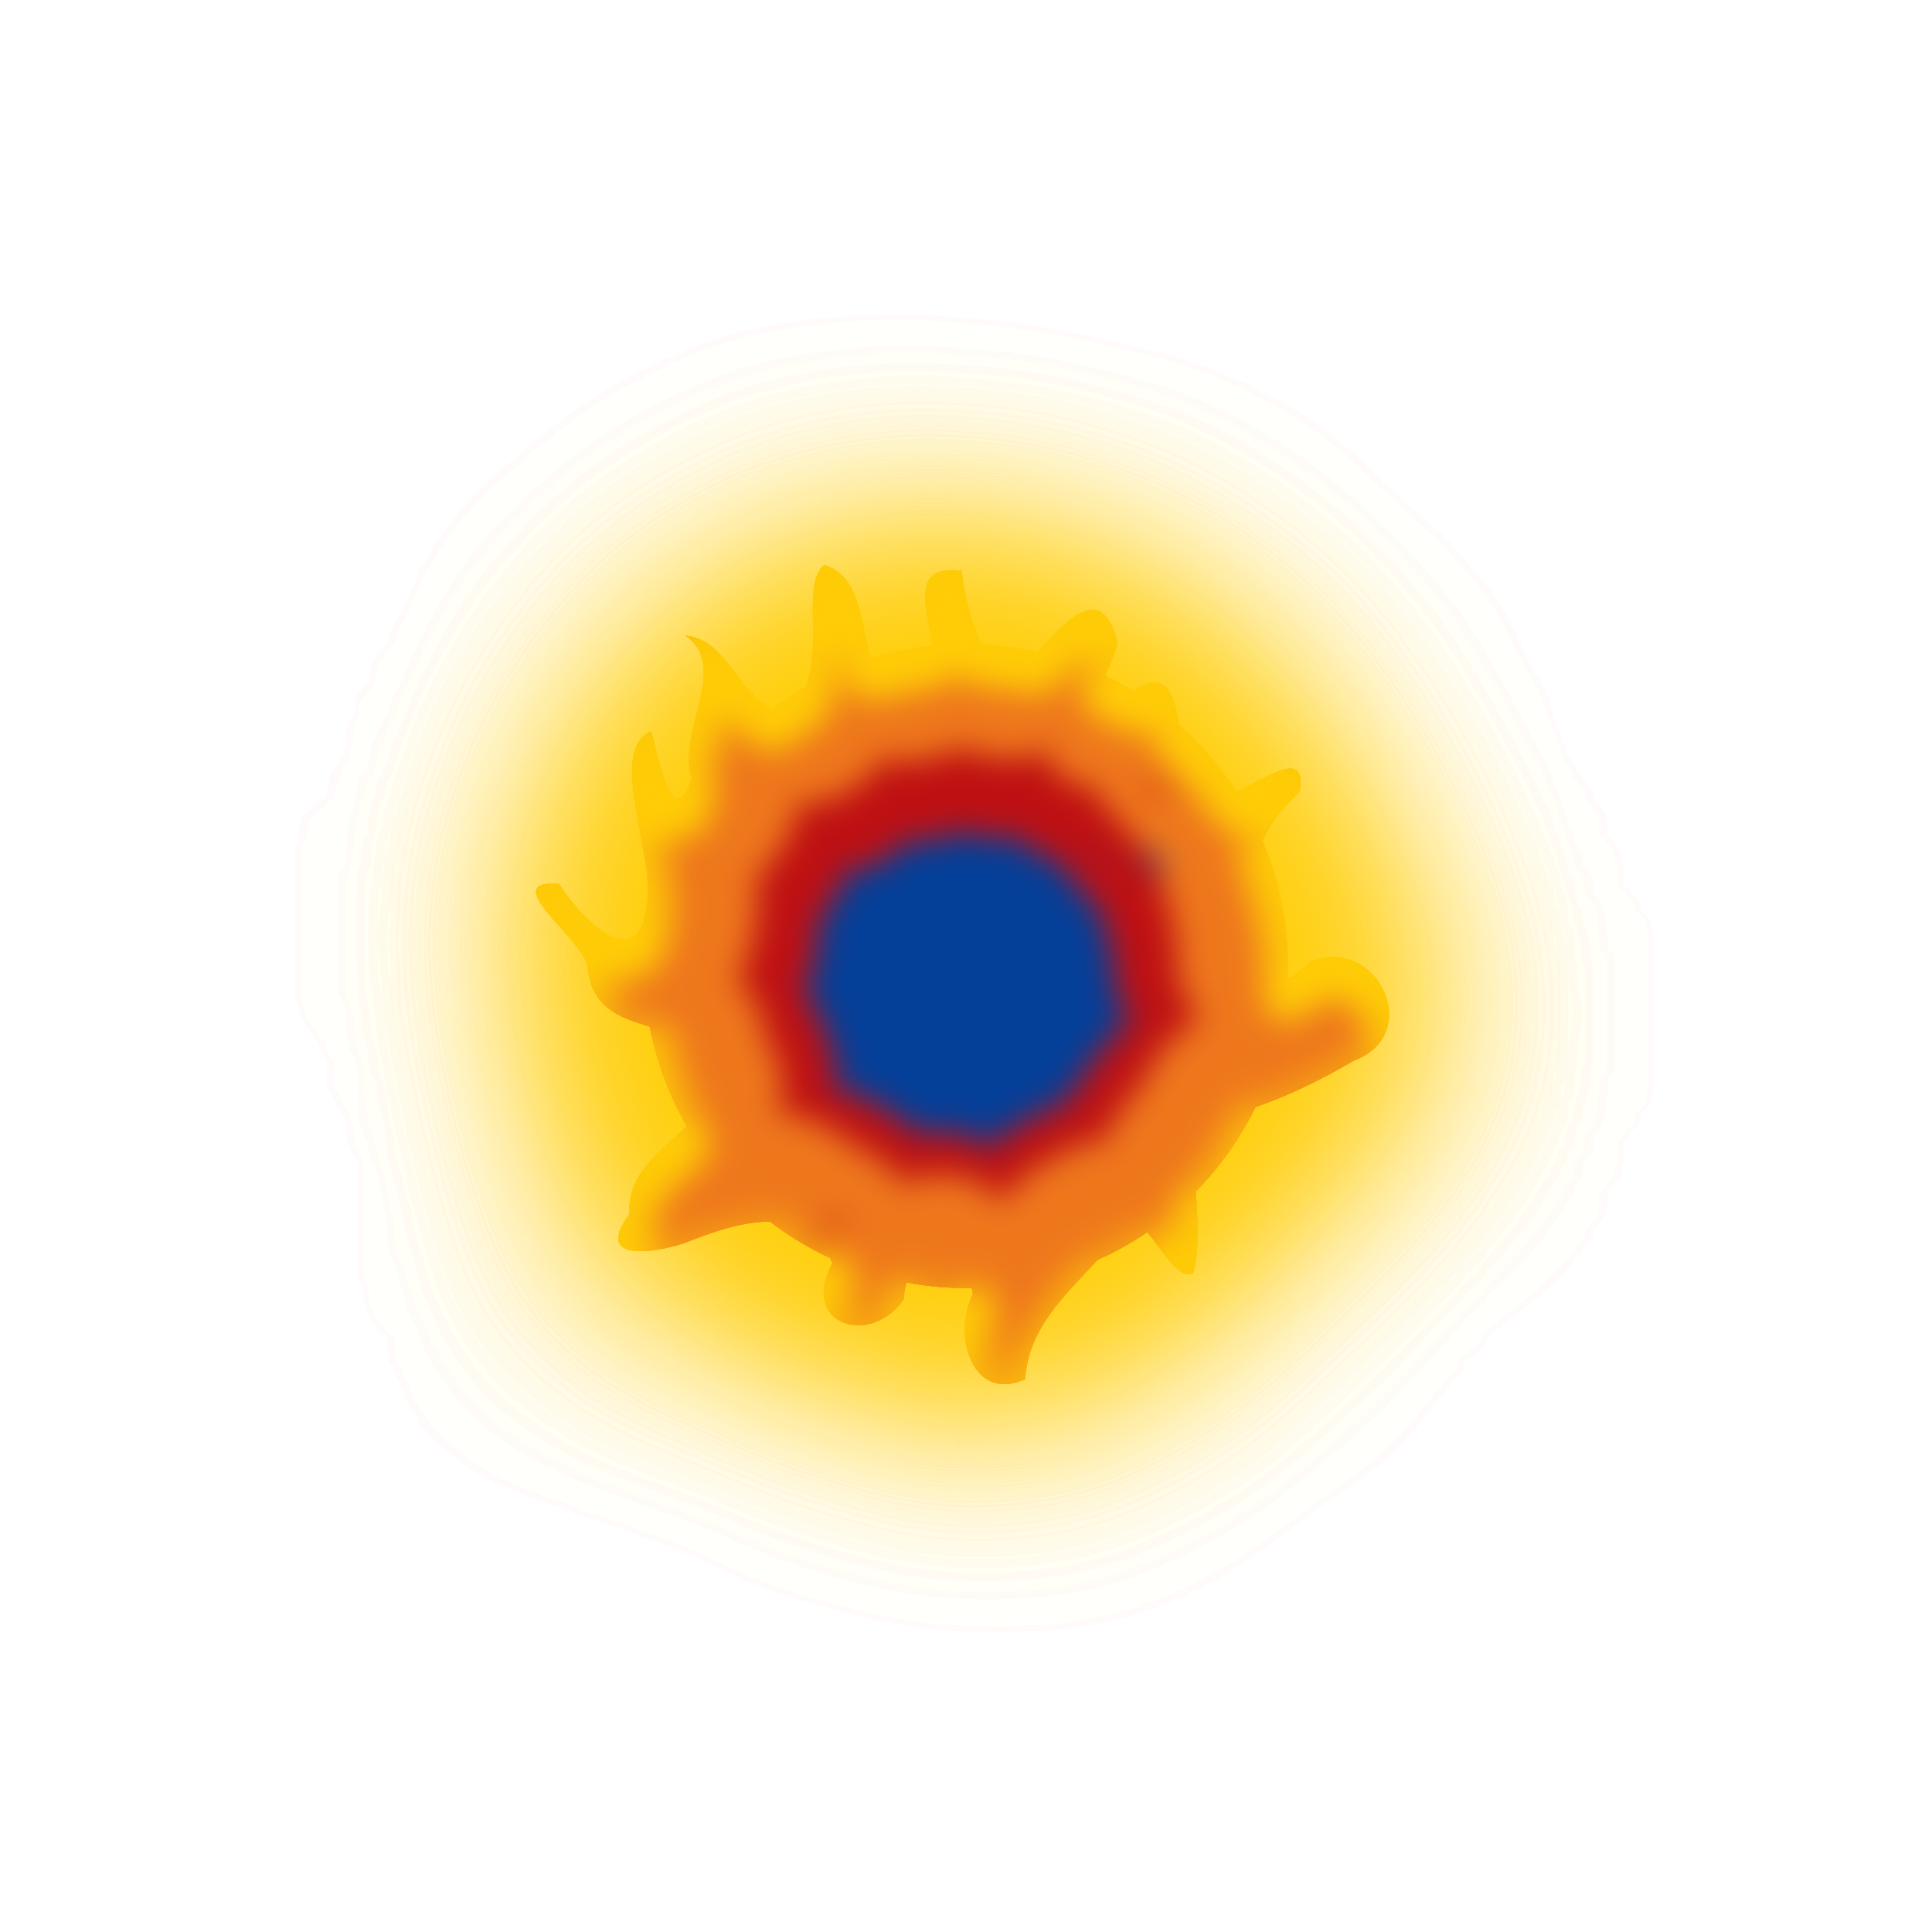
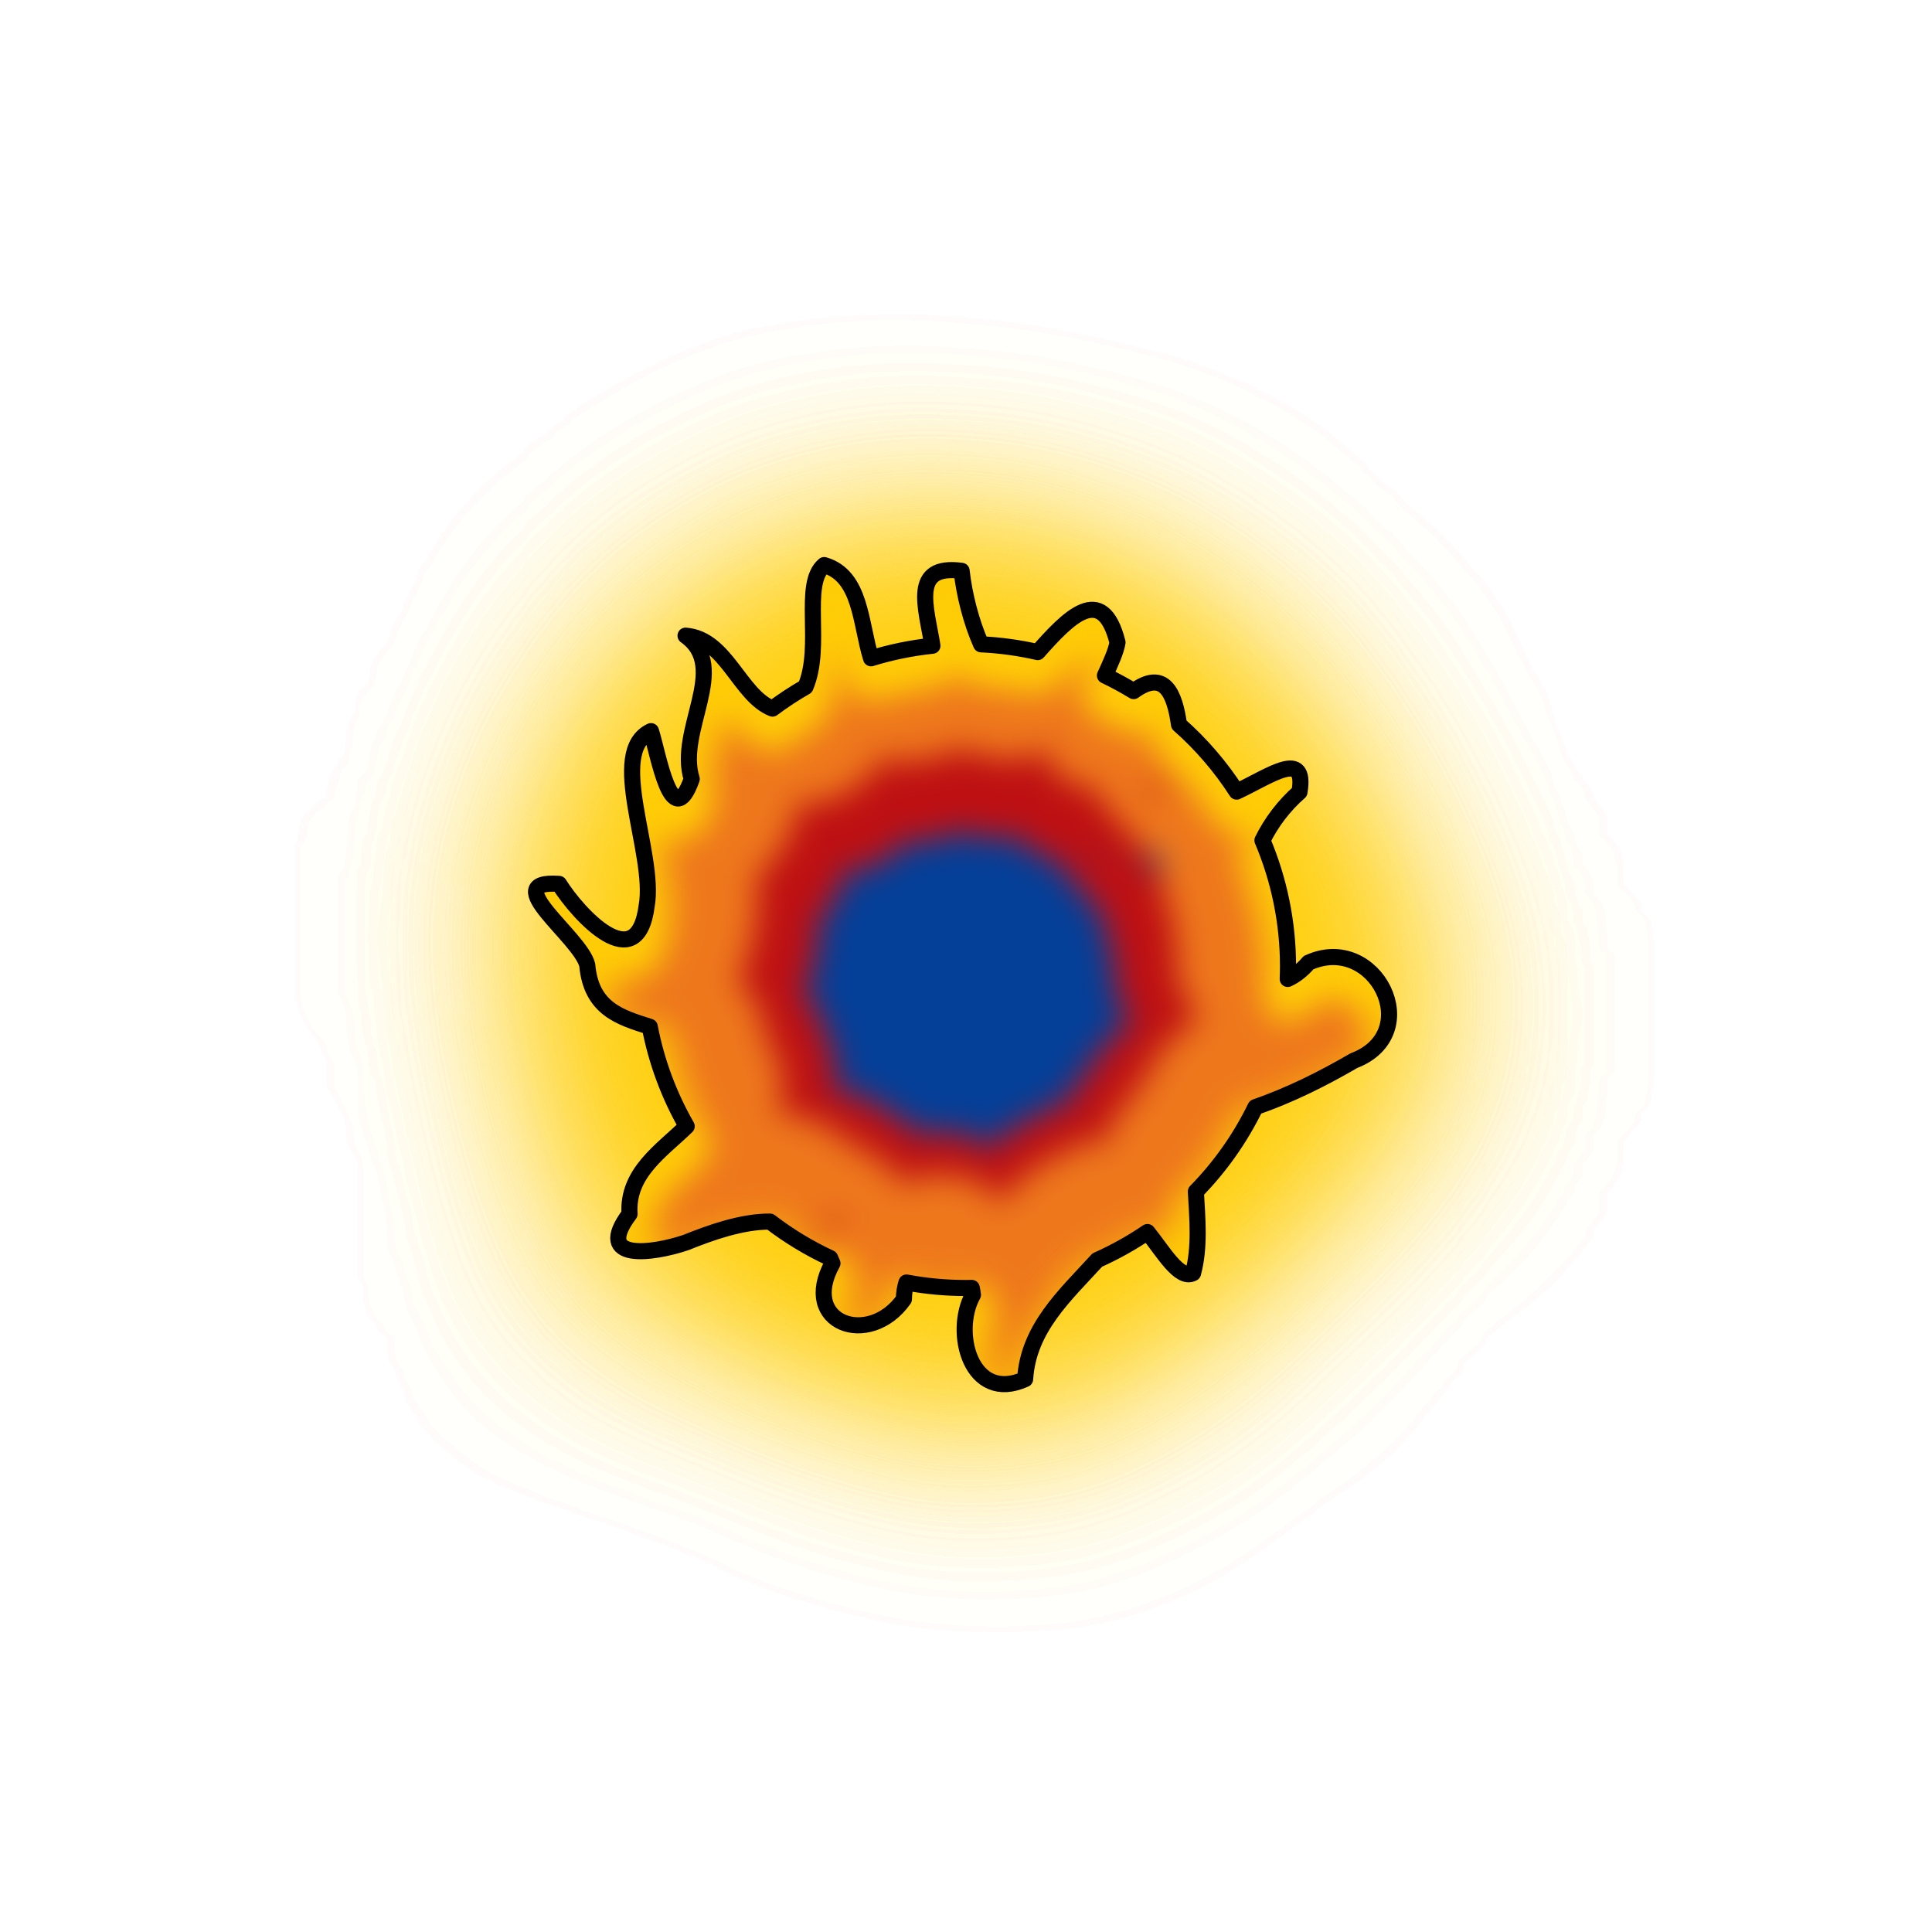
<svg xmlns="http://www.w3.org/2000/svg" width="48" height="48" viewBox="0 0 48 48" version="1.1" id="svg1" xml:space="preserve">
  <defs id="defs1">
-     <filter height="1.094" width="1.091" y="-0.047" x="-0.045" style="color-interpolation-filters:sRGB;" id="filter1297">
+     <filter height="1.114" width="1.11" y="-0.057" x="-0.055" style="color-interpolation-filters:sRGB;" id="filter1297">
      <feGaussianBlur stdDeviation="0.4 0.4" result="blur" id="feGaussianBlur1297" />
      <feColorMatrix values="1 0 0 0 0 0 1 0 0 0 0 0 1 0 0 0 0 0 50 0 " result="colormatrix" id="feColorMatrix1297" />
      <feComposite in="colormatrix" in2="SourceGraphic" operator="in" id="feComposite1297" />
    </filter>
    <filter style="color-interpolation-filters:sRGB;" id="filter1298" x="-0.34" y="-0.354" width="1.679" height="1.708">
      <feGaussianBlur stdDeviation="3 3" result="blur" id="feGaussianBlur1298" />
    </filter>
  </defs>
  <path id="path1299" style="display:inline;fill:#ffcd06;fill-opacity:1;stroke-width:5.8;stroke-linecap:round;stroke-linejoin:round;filter:url(#filter1298)" d="m 20.477,14.039 c -0.565,0.472 -0.029,2.009 -0.465,3.027 a 8,8 0 0 0 -0.82,0.539 c -0.815,-0.319 -1.147,-1.738 -2.16,-1.812 1.116,0.795 -0.23,2.35 0.154,3.561 -0.496,1.403 -0.833,-0.634 -1.012,-1.189 -1.107,0.514 0.121,3.039 -0.107,4.336 -0.234,1.823 -1.7,0.219 -2.178,-0.541 -1.553,-0.113 0.534,1.322 0.701,2.016 0.097,1.09 0.818,1.3 1.553,1.533 a 8,8 0 0 0 0.918,2.473 c -0.616,0.604 -1.488,1.155 -1.42,2.178 -0.906,1.208 0.601,0.981 1.398,0.711 0.609,-0.245 1.391,-0.526 2.092,-0.521 a 8,8 0 0 0 1.494,0.906 c 0.02,0.042 0.039,0.085 0.057,0.131 -0.83,1.498 0.918,2.111 1.775,0.891 0.002,-0.155 0.025,-0.293 0.064,-0.414 A 8,8 0 0 0 24,32 8,8 0 0 0 24.143,31.998 c 0.012,0.054 0.023,0.112 0.029,0.172 -0.518,0.932 -0.046,2.703 1.297,2.094 0.078,-1.264 0.985,-2.074 1.793,-2.959 a 8,8 0 0 0 1.246,-0.695 c 0.386,0.477 0.795,1.201 1.133,1.021 0.175,-0.646 0.107,-1.351 0.07,-2.027 a 8,8 0 0 0 1.48,-2.098 c 0.843,-0.293 1.639,-0.686 2.445,-1.154 1.797,-0.687 0.527,-3.189 -1.127,-2.434 -0.16,0.189 -0.341,0.326 -0.516,0.404 A 8,8 0 0 0 32,24 8,8 0 0 0 31.365,20.879 c 0.222,-0.452 0.539,-0.868 0.92,-1.201 0.183,-1.078 -0.712,-0.408 -1.561,-0.01 a 8,8 0 0 0 -1.432,-1.666 c -0.109,-0.777 -0.364,-1.384 -1.127,-0.832 a 8,8 0 0 0 -0.713,-0.387 c 0.135,-0.295 0.279,-0.605 0.312,-0.824 -0.38,-1.51 -1.239,-0.596 -1.982,0.242 A 8,8 0 0 0 24.375,16.008 c -0.249,-0.56 -0.419,-1.241 -0.484,-1.826 -1.269,-0.169 -0.882,0.892 -0.725,1.861 a 8,8 0 0 0 -1.525,0.312 c -0.269,-0.86 -0.242,-2.049 -1.164,-2.316 z" />
  <path id="path1298" style="display:inline;fill:#ffcd06;fill-opacity:1;stroke-width:5.8;stroke-linecap:round;stroke-linejoin:round;filter:url(#filter1298)" d="m 20.477,14.039 c -0.565,0.472 -0.029,2.009 -0.465,3.027 a 8,8 0 0 0 -0.82,0.539 c -0.815,-0.319 -1.147,-1.738 -2.16,-1.812 1.116,0.795 -0.23,2.35 0.154,3.561 -0.496,1.403 -0.833,-0.634 -1.012,-1.189 -1.107,0.514 0.121,3.039 -0.107,4.336 -0.234,1.823 -1.7,0.219 -2.178,-0.541 -1.553,-0.113 0.534,1.322 0.701,2.016 0.097,1.09 0.818,1.3 1.553,1.533 a 8,8 0 0 0 0.918,2.473 c -0.616,0.604 -1.488,1.155 -1.42,2.178 -0.906,1.208 0.601,0.981 1.398,0.711 0.609,-0.245 1.391,-0.526 2.092,-0.521 a 8,8 0 0 0 1.494,0.906 c 0.02,0.042 0.039,0.085 0.057,0.131 -0.83,1.498 0.918,2.111 1.775,0.891 0.002,-0.155 0.025,-0.293 0.064,-0.414 A 8,8 0 0 0 24,32 8,8 0 0 0 24.143,31.998 c 0.012,0.054 0.023,0.112 0.029,0.172 -0.518,0.932 -0.046,2.703 1.297,2.094 0.078,-1.264 0.985,-2.074 1.793,-2.959 a 8,8 0 0 0 1.246,-0.695 c 0.386,0.477 0.795,1.201 1.133,1.021 0.175,-0.646 0.107,-1.351 0.07,-2.027 a 8,8 0 0 0 1.48,-2.098 c 0.843,-0.293 1.639,-0.686 2.445,-1.154 1.797,-0.687 0.527,-3.189 -1.127,-2.434 -0.16,0.189 -0.341,0.326 -0.516,0.404 A 8,8 0 0 0 32,24 8,8 0 0 0 31.365,20.879 c 0.222,-0.452 0.539,-0.868 0.92,-1.201 0.183,-1.078 -0.712,-0.408 -1.561,-0.01 a 8,8 0 0 0 -1.432,-1.666 c -0.109,-0.777 -0.364,-1.384 -1.127,-0.832 a 8,8 0 0 0 -0.713,-0.387 c 0.135,-0.295 0.279,-0.605 0.312,-0.824 -0.38,-1.51 -1.239,-0.596 -1.982,0.242 A 8,8 0 0 0 24.375,16.008 c -0.249,-0.56 -0.419,-1.241 -0.484,-1.826 -1.269,-0.169 -0.882,0.892 -0.725,1.861 a 8,8 0 0 0 -1.525,0.312 c -0.269,-0.86 -0.242,-2.049 -1.164,-2.316 z" />
  <path id="path1300" style="display:inline;fill:#ffcd06;fill-opacity:1;stroke-width:5.8;stroke-linecap:round;stroke-linejoin:round;filter:url(#filter1298)" d="m 20.477,14.039 c -0.565,0.472 -0.029,2.009 -0.465,3.027 a 8,8 0 0 0 -0.82,0.539 c -0.815,-0.319 -1.147,-1.738 -2.16,-1.812 1.116,0.795 -0.23,2.35 0.154,3.561 -0.496,1.403 -0.833,-0.634 -1.012,-1.189 -1.107,0.514 0.121,3.039 -0.107,4.336 -0.234,1.823 -1.7,0.219 -2.178,-0.541 -1.553,-0.113 0.534,1.322 0.701,2.016 0.097,1.09 0.818,1.3 1.553,1.533 a 8,8 0 0 0 0.918,2.473 c -0.616,0.604 -1.488,1.155 -1.42,2.178 -0.906,1.208 0.601,0.981 1.398,0.711 0.609,-0.245 1.391,-0.526 2.092,-0.521 a 8,8 0 0 0 1.494,0.906 c 0.02,0.042 0.039,0.085 0.057,0.131 -0.83,1.498 0.918,2.111 1.775,0.891 0.002,-0.155 0.025,-0.293 0.064,-0.414 A 8,8 0 0 0 24,32 8,8 0 0 0 24.143,31.998 c 0.012,0.054 0.023,0.112 0.029,0.172 -0.518,0.932 -0.046,2.703 1.297,2.094 0.078,-1.264 0.985,-2.074 1.793,-2.959 a 8,8 0 0 0 1.246,-0.695 c 0.386,0.477 0.795,1.201 1.133,1.021 0.175,-0.646 0.107,-1.351 0.07,-2.027 a 8,8 0 0 0 1.48,-2.098 c 0.843,-0.293 1.639,-0.686 2.445,-1.154 1.797,-0.687 0.527,-3.189 -1.127,-2.434 -0.16,0.189 -0.341,0.326 -0.516,0.404 A 8,8 0 0 0 32,24 8,8 0 0 0 31.365,20.879 c 0.222,-0.452 0.539,-0.868 0.92,-1.201 0.183,-1.078 -0.712,-0.408 -1.561,-0.01 a 8,8 0 0 0 -1.432,-1.666 c -0.109,-0.777 -0.364,-1.384 -1.127,-0.832 a 8,8 0 0 0 -0.713,-0.387 c 0.135,-0.295 0.279,-0.605 0.312,-0.824 -0.38,-1.51 -1.239,-0.596 -1.982,0.242 A 8,8 0 0 0 24.375,16.008 c -0.249,-0.56 -0.419,-1.241 -0.484,-1.826 -1.269,-0.169 -0.882,0.892 -0.725,1.861 a 8,8 0 0 0 -1.525,0.312 c -0.269,-0.86 -0.242,-2.049 -1.164,-2.316 z" />
  <path id="path1297" style="display:inline;fill:#ffcd06;fill-opacity:1;stroke-width:5.8;stroke-linecap:round;stroke-linejoin:round;filter:url(#filter1298)" d="m 20.477,14.039 c -0.565,0.472 -0.029,2.009 -0.465,3.027 a 8,8 0 0 0 -0.82,0.539 c -0.815,-0.319 -1.147,-1.738 -2.16,-1.812 1.116,0.795 -0.23,2.35 0.154,3.561 -0.496,1.403 -0.833,-0.634 -1.012,-1.189 -1.107,0.514 0.121,3.039 -0.107,4.336 -0.234,1.823 -1.7,0.219 -2.178,-0.541 -1.553,-0.113 0.534,1.322 0.701,2.016 0.097,1.09 0.818,1.3 1.553,1.533 a 8,8 0 0 0 0.918,2.473 c -0.616,0.604 -1.488,1.155 -1.42,2.178 -0.906,1.208 0.601,0.981 1.398,0.711 0.609,-0.245 1.391,-0.526 2.092,-0.521 a 8,8 0 0 0 1.494,0.906 c 0.02,0.042 0.039,0.085 0.057,0.131 -0.83,1.498 0.918,2.111 1.775,0.891 0.002,-0.155 0.025,-0.293 0.064,-0.414 A 8,8 0 0 0 24,32 8,8 0 0 0 24.143,31.998 c 0.012,0.054 0.023,0.112 0.029,0.172 -0.518,0.932 -0.046,2.703 1.297,2.094 0.078,-1.264 0.985,-2.074 1.793,-2.959 a 8,8 0 0 0 1.246,-0.695 c 0.386,0.477 0.795,1.201 1.133,1.021 0.175,-0.646 0.107,-1.351 0.07,-2.027 a 8,8 0 0 0 1.48,-2.098 c 0.843,-0.293 1.639,-0.686 2.445,-1.154 1.797,-0.687 0.527,-3.189 -1.127,-2.434 -0.16,0.189 -0.341,0.326 -0.516,0.404 A 8,8 0 0 0 32,24 8,8 0 0 0 31.365,20.879 c 0.222,-0.452 0.539,-0.868 0.92,-1.201 0.183,-1.078 -0.712,-0.408 -1.561,-0.01 a 8,8 0 0 0 -1.432,-1.666 c -0.109,-0.777 -0.364,-1.384 -1.127,-0.832 a 8,8 0 0 0 -0.713,-0.387 c 0.135,-0.295 0.279,-0.605 0.312,-0.824 -0.38,-1.51 -1.239,-0.596 -1.982,0.242 A 8,8 0 0 0 24.375,16.008 c -0.249,-0.56 -0.419,-1.241 -0.484,-1.826 -1.269,-0.169 -0.882,0.892 -0.725,1.861 a 8,8 0 0 0 -1.525,0.312 c -0.269,-0.86 -0.242,-2.049 -1.164,-2.316 z" />
  <g id="g1275" style="filter:url(#filter1297)">
    <path id="path1265-6" style="display:inline;fill:#043f98;fill-opacity:1;stroke-width:5.8;stroke-linecap:round;stroke-linejoin:round" d="m 20.477,14.039 c -0.565,0.472 -0.029,2.009 -0.465,3.027 a 8,8 0 0 0 -0.82,0.539 c -0.815,-0.319 -1.147,-1.738 -2.16,-1.812 1.116,0.795 -0.23,2.35 0.154,3.561 -0.496,1.403 -0.833,-0.634 -1.012,-1.189 -1.107,0.514 0.121,3.039 -0.107,4.336 -0.234,1.823 -1.7,0.219 -2.178,-0.541 -1.553,-0.113 0.534,1.322 0.701,2.016 0.097,1.09 0.818,1.3 1.553,1.533 a 8,8 0 0 0 0.918,2.473 c -0.616,0.604 -1.488,1.155 -1.42,2.178 -0.906,1.208 0.601,0.981 1.398,0.711 0.609,-0.245 1.391,-0.526 2.092,-0.521 a 8,8 0 0 0 1.494,0.906 c 0.02,0.042 0.039,0.085 0.057,0.131 -0.83,1.498 0.918,2.111 1.775,0.891 0.002,-0.155 0.025,-0.293 0.064,-0.414 A 8,8 0 0 0 24,32 8,8 0 0 0 24.143,31.998 c 0.012,0.054 0.023,0.112 0.029,0.172 -0.518,0.932 -0.046,2.703 1.297,2.094 0.078,-1.264 0.985,-2.074 1.793,-2.959 a 8,8 0 0 0 1.246,-0.695 c 0.386,0.477 0.795,1.201 1.133,1.021 0.175,-0.646 0.107,-1.351 0.07,-2.027 a 8,8 0 0 0 1.48,-2.098 c 0.843,-0.293 1.639,-0.686 2.445,-1.154 1.797,-0.687 0.527,-3.189 -1.127,-2.434 -0.16,0.189 -0.341,0.326 -0.516,0.404 A 8,8 0 0 0 32,24 8,8 0 0 0 31.365,20.879 c 0.222,-0.452 0.539,-0.868 0.92,-1.201 0.183,-1.078 -0.712,-0.408 -1.561,-0.01 a 8,8 0 0 0 -1.432,-1.666 c -0.109,-0.777 -0.364,-1.384 -1.127,-0.832 a 8,8 0 0 0 -0.713,-0.387 c 0.135,-0.295 0.279,-0.605 0.312,-0.824 -0.38,-1.51 -1.239,-0.596 -1.982,0.242 A 8,8 0 0 0 24.375,16.008 c -0.249,-0.56 -0.419,-1.241 -0.484,-1.826 -1.269,-0.169 -0.882,0.892 -0.725,1.861 a 8,8 0 0 0 -1.525,0.312 c -0.269,-0.86 -0.242,-2.049 -1.164,-2.316 z" />
    <path id="path1265-6-9" style="display:inline;fill:#be1013;fill-opacity:1;stroke-width:5.8;stroke-linecap:round;stroke-linejoin:round" d="m 20.477,14.039 c -0.565,0.472 -0.029,2.009 -0.465,3.027 a 8,8 0 0 0 -0.82,0.539 c -0.815,-0.319 -1.147,-1.738 -2.16,-1.812 1.116,0.795 -0.23,2.35 0.154,3.561 -0.496,1.403 -0.833,-0.634 -1.012,-1.189 -1.107,0.514 0.121,3.039 -0.107,4.336 -0.234,1.823 -1.7,0.219 -2.178,-0.541 -1.553,-0.113 0.534,1.322 0.701,2.016 0.097,1.09 0.818,1.3 1.553,1.533 a 8,8 0 0 0 0.918,2.473 c -0.616,0.604 -1.488,1.155 -1.42,2.178 -0.906,1.208 0.601,0.981 1.398,0.711 0.545,-0.219 1.229,-0.467 1.869,-0.514 l 0.029,-0.092 c 0.034,-0.049 0.128,-0.079 0.178,-0.125 a 4.3,4.3 0 0 0 -0.176,0.215 c 0.064,-0.004 0.128,-0.006 0.191,-0.006 a 8,8 0 0 0 1.494,0.906 c 0.02,0.042 0.039,0.085 0.057,0.131 -0.83,1.498 0.918,2.111 1.775,0.891 0.002,-0.155 0.025,-0.293 0.064,-0.414 A 8,8 0 0 0 24,32 8,8 0 0 0 24.143,31.998 c 0.012,0.054 0.023,0.112 0.029,0.172 -0.518,0.932 -0.046,2.703 1.297,2.094 0.078,-1.264 0.985,-2.074 1.793,-2.959 a 8,8 0 0 0 1.246,-0.695 c 0.386,0.477 0.795,1.201 1.133,1.021 0.175,-0.646 0.107,-1.351 0.07,-2.027 a 8,8 0 0 0 1.48,-2.098 c 0.843,-0.293 1.639,-0.686 2.445,-1.154 1.797,-0.687 0.527,-3.189 -1.127,-2.434 -0.16,0.189 -0.341,0.326 -0.516,0.404 A 8,8 0 0 0 32,24 8,8 0 0 0 31.365,20.879 c 0.222,-0.452 0.539,-0.868 0.92,-1.201 0.183,-1.078 -0.712,-0.408 -1.561,-0.01 a 8,8 0 0 0 -1.432,-1.666 c -0.109,-0.777 -0.364,-1.384 -1.127,-0.832 a 8,8 0 0 0 -0.713,-0.387 c 0.135,-0.295 0.279,-0.605 0.312,-0.824 -0.38,-1.51 -1.239,-0.596 -1.982,0.242 A 8,8 0 0 0 24.375,16.008 C 24.126,15.448 23.956,14.767 23.891,14.182 22.622,14.012 23.009,15.074 23.166,16.043 a 8,8 0 0 0 -1.525,0.312 c -0.269,-0.86 -0.242,-2.049 -1.164,-2.316 z m 3.16,1.082 h 0.002 v 0.002 l 0.002,0.002 c 3.89e-4,0.022 -0.018,0.123 -0.057,0.232 0.028,-0.149 0.045,-0.219 0.053,-0.234 z m -0.109,0.562 a 4.3,4.3 0 0 0 -0.004,0.289 l -0.01,-0.199 c 0.005,-0.031 0.009,-0.061 0.014,-0.09 z m 0.408,4.918 a 4.3,4.3 0 0 0 0.236,0.162 c 0.219,0.01 0.436,0.041 0.65,0.09 a 4.3,4.3 0 0 0 0.412,-0.133 4.3,4.3 0 0 0 0.363,0.402 c 0.113,0.054 0.221,0.113 0.328,0.178 a 4.3,4.3 0 0 0 0.307,-0.012 4.3,4.3 0 0 0 0.215,0.398 c 0.255,0.225 0.478,0.483 0.662,0.77 a 4.3,4.3 0 0 0 0.307,0.227 4.3,4.3 0 0 0 -0.01,0.334 c 0.194,0.457 0.293,0.949 0.293,1.445 a 4.3,4.3 0 0 0 0,0.006 c 9.7e-5,0.05 -3e-6,0.101 -0.002,0.15 a 4.3,4.3 0 0 0 0.396,0.783 4.3,4.3 0 0 0 -0.768,0.682 c -0.175,0.358 -0.407,0.684 -0.686,0.969 a 4.3,4.3 0 0 0 -0.139,0.369 4.3,4.3 0 0 0 -0.416,0.096 c -0.182,0.124 -0.375,0.23 -0.576,0.32 a 4.3,4.3 0 0 0 -0.977,0.705 4.3,4.3 0 0 0 -0.488,-0.383 c -0.014,3.27e-4 -0.029,-1.62e-4 -0.043,0 -0.229,-1.31e-4 -0.458,-0.02 -0.684,-0.062 a 4.3,4.3 0 0 0 -0.508,0.09 4.3,4.3 0 0 0 -0.371,-0.371 C 22.194,27.702 21.964,27.563 21.75,27.398 a 4.3,4.3 0 0 0 -1.062,-0.365 4.3,4.3 0 0 0 0.102,-0.732 C 20.585,25.946 20.443,25.558 20.365,25.156 a 4.3,4.3 0 0 0 -0.387,-0.436 c 0.118,-0.389 0.282,-0.801 0.324,-1.113 0.054,-0.327 -0.002,-0.46 0.018,-0.734 0.032,-0.041 0.121,-0.098 0.148,-0.135 0.368,-0.5 0.462,-0.808 0.586,-1.133 a 4.3,4.3 0 0 0 0.715,-0.098 c 0.121,-0.091 0.247,-0.173 0.379,-0.248 a 4.3,4.3 0 0 0 0.332,-0.373 4.3,4.3 0 0 0 0.43,0.039 c 0.23,-0.071 0.466,-0.119 0.705,-0.145 a 4.3,4.3 0 0 0 0.32,-0.18 z m 6.684,0.516 0.02,0.014 c -0.214,0.155 -0.686,0.512 -1.711,0.578 -0.106,0.007 -0.229,-0.06 -0.34,-0.066 -0.084,-0.154 -0.165,-0.298 -0.219,-0.438 a 4.3,4.3 0 0 0 1.455,-0.057 4.3,4.3 0 0 0 -0.35,0.246 c 0.118,-0.081 0.251,-0.164 0.369,-0.246 a 4.3,4.3 0 0 0 0.775,-0.031 z m -1.145,0.277 c -0.099,0.069 -0.188,0.136 -0.246,0.205 a 4.3,4.3 0 0 1 0.246,-0.205 z m -2.02,-0.154 a 4.3,4.3 0 0 0 -0.006,0.184 c -0.154,-0.055 -0.266,-0.098 -0.412,-0.166 a 4.3,4.3 0 0 0 0.418,-0.018 z m -2.857,10.404 c 0.014,0.046 0.057,0.081 0.068,0.127 0.258,1.061 -0.06,1.864 -0.223,2.158 a 4.3,4.3 0 0 0 0.154,-2.285 z" />
    <path id="path1265" style="display:inline;fill:#ee771c;fill-opacity:1;stroke-width:5.8;stroke-linecap:round;stroke-linejoin:round" d="m 20.477,14.039 c -0.565,0.472 -0.029,2.009 -0.465,3.027 a 8,8 0 0 0 -0.82,0.539 c -0.815,-0.319 -1.147,-1.738 -2.16,-1.812 1.116,0.795 -0.23,2.35 0.154,3.561 -0.496,1.403 -0.833,-0.634 -1.012,-1.189 -1.107,0.514 0.121,3.039 -0.107,4.336 -0.234,1.823 -1.7,0.219 -2.178,-0.541 -1.553,-0.113 0.534,1.322 0.701,2.016 0.097,1.09 0.818,1.3 1.553,1.533 a 8,8 0 0 0 0.918,2.473 c -0.616,0.604 -1.488,1.155 -1.42,2.178 -0.906,1.208 0.601,0.981 1.398,0.711 0.609,-0.245 1.391,-0.526 2.092,-0.521 a 8,8 0 0 0 1.494,0.906 c 0.02,0.042 0.039,0.085 0.057,0.131 -0.83,1.498 0.918,2.111 1.775,0.891 0.002,-0.155 0.025,-0.293 0.064,-0.414 a 8,8 0 0 0 0.637,0.094 2.75,2.75 0 0 0 -0.002,-0.279 h 0.002 0.002 v 0.002 c 0.028,0.114 0.039,0.205 0.041,0.281 A 8,8 0 0 0 24,32 8,8 0 0 0 24.143,31.998 c 0.012,0.054 0.023,0.112 0.029,0.172 -0.518,0.932 -0.046,2.703 1.297,2.094 0.078,-1.264 0.985,-2.074 1.793,-2.959 a 8,8 0 0 0 1.246,-0.695 c 0.386,0.477 0.795,1.201 1.133,1.021 0.175,-0.646 0.107,-1.351 0.07,-2.027 a 8,8 0 0 0 1.48,-2.098 c 0.843,-0.293 1.639,-0.686 2.445,-1.154 1.797,-0.687 0.527,-3.189 -1.127,-2.434 -0.16,0.189 -0.341,0.326 -0.516,0.404 A 8,8 0 0 0 32,24 8,8 0 0 0 31.365,20.879 c 0.222,-0.452 0.539,-0.868 0.92,-1.201 0.183,-1.078 -0.712,-0.408 -1.561,-0.01 a 8,8 0 0 0 -1.432,-1.666 c -0.109,-0.777 -0.364,-1.384 -1.127,-0.832 a 8,8 0 0 0 -0.713,-0.387 c 0.135,-0.295 0.279,-0.605 0.312,-0.824 -0.38,-1.51 -1.239,-0.596 -1.982,0.242 A 8,8 0 0 0 24.375,16.008 C 24.126,15.448 23.956,14.767 23.891,14.182 22.622,14.012 23.009,15.074 23.166,16.043 a 8,8 0 0 0 -1.525,0.312 c -0.269,-0.86 -0.242,-2.049 -1.164,-2.316 z m 3.43,4.484 a 2.75,2.75 0 0 0 0.338,0.23 c 0.311,0.015 0.62,0.057 0.924,0.127 a 2.75,2.75 0 0 0 0.859,-0.275 2.75,2.75 0 0 0 0.238,0.658 c 0.16,0.077 0.317,0.161 0.469,0.254 A 2.75,2.75 0 0 0 27.17,19.5 a 2.75,2.75 0 0 0 0.303,0.564 c 0.362,0.32 0.678,0.686 0.939,1.092 a 2.75,2.75 0 0 0 0.439,0.127 2.75,2.75 0 0 0 -0.018,0.67 C 29.109,22.601 29.25,23.296 29.25,24 a 2.75,2.75 0 0 0 0,0.006 c 1.39e-4,0.071 -0.001,0.14 -0.004,0.211 a 2.75,2.75 0 0 0 0.566,1.115 2.75,2.75 0 0 0 -1.094,0.969 c -0.248,0.508 -0.575,0.973 -0.971,1.377 a 2.75,2.75 0 0 0 -0.277,0.736 2.75,2.75 0 0 0 -0.512,-0.076 c -0.258,0.176 -0.533,0.328 -0.818,0.455 a 2.75,2.75 0 0 0 -0.91,0.658 c -0.085,0.093 -0.25,0.302 -0.361,0.416 a 2.75,2.75 0 0 0 -0.789,-0.619 c -0.026,5.88e-4 -0.052,0.002 -0.078,0.002 H 24 c -0.325,-3.06e-4 -0.649,-0.032 -0.969,-0.092 A 2.75,2.75 0 0 0 22.5,29.473 2.75,2.75 0 0 0 21.785,28.762 c -0.348,-0.162 -0.676,-0.362 -0.98,-0.596 a 2.75,2.75 0 0 0 -1.502,-0.516 2.75,2.75 0 0 0 0.143,-1.039 c -0.289,-0.504 -0.492,-1.053 -0.602,-1.623 a 2.75,2.75 0 0 0 -0.533,-0.598 c 0.278,-0.514 0.405,-1.037 0.465,-1.477 0.08,-0.482 0.025,-0.79 0.012,-1.158 0.145,-0.138 0.351,-0.284 0.434,-0.396 0.33,-0.448 0.443,-0.768 0.557,-1.088 a 2.75,2.75 0 0 0 0.006,-0.322 2.75,2.75 0 0 0 1.057,-0.143 c 0.172,-0.129 0.353,-0.247 0.539,-0.354 a 2.75,2.75 0 0 0 0.627,-0.705 2.75,2.75 0 0 0 0.445,0.234 c 0.326,-0.101 0.662,-0.169 1.002,-0.205 a 2.75,2.75 0 0 0 0.453,-0.254 z m 5.871,0.875 -0.002,0.002 h -0.002 c -0.032,0.013 -0.187,0.046 -0.225,0.07 0.004,-0.022 0.003,-0.047 0.008,-0.064 a 2.75,2.75 0 0 0 0.221,-0.008 z m -0.695,0.027 c -0.049,0.09 -0.14,0.15 -0.186,0.242 a 2.75,2.75 0 0 0 0,0.012 c -0.029,0.003 -0.032,0.012 -0.045,0.018 -0.005,0.002 -0.014,0.003 -0.025,0.004 -0.213,0.014 -0.388,-0.174 -0.625,-0.24 a 2.75,2.75 0 0 0 0.881,-0.035 z m -8.217,10.814 c 0.086,-0.008 0.206,0.039 0.293,0.027 a 2.75,2.75 0 0 0 -1.006,0.596 l 0.055,-0.168 c 0.101,-0.143 0.315,-0.339 0.623,-0.447 0.011,-0.004 0.023,-0.007 0.035,-0.008 z m 4.342,2.07 c -0.001,0.097 -0.016,0.235 -0.07,0.402 l -0.074,0.043 a 2.75,2.75 0 0 0 0.145,-0.445 z" />
    <path id="path1273" style="display:inline;fill:#ffcd06;fill-opacity:1;stroke-width:5.8;stroke-linecap:round;stroke-linejoin:round" d="m 20.477,14.039 c -0.565,0.472 -0.029,2.009 -0.465,3.027 a 8,8 0 0 0 -0.82,0.539 c -0.815,-0.319 -1.147,-1.738 -2.16,-1.812 1.116,0.795 -0.23,2.35 0.154,3.561 -0.496,1.403 -0.833,-0.634 -1.012,-1.189 -1.107,0.514 0.121,3.039 -0.107,4.336 -0.234,1.823 -1.7,0.219 -2.178,-0.541 -1.553,-0.113 0.534,1.322 0.701,2.016 0.097,1.09 0.818,1.3 1.553,1.533 a 8,8 0 0 0 0.918,2.473 c -0.616,0.604 -1.488,1.155 -1.42,2.178 -0.906,1.208 0.601,0.981 1.398,0.711 0.609,-0.245 1.391,-0.526 2.092,-0.521 a 8,8 0 0 0 1.494,0.906 c 0.02,0.042 0.039,0.085 0.057,0.131 -0.83,1.498 0.918,2.111 1.775,0.891 0.002,-0.155 0.025,-0.293 0.064,-0.414 A 8,8 0 0 0 24,32 a 8,8 0 0 0 0.143,-0.002 c 0.012,0.054 0.023,0.112 0.029,0.172 -0.518,0.932 -0.046,2.703 1.297,2.094 0.078,-1.264 0.985,-2.074 1.793,-2.959 a 8,8 0 0 0 1.246,-0.695 c 0.386,0.477 0.795,1.201 1.133,1.021 0.175,-0.646 0.107,-1.351 0.07,-2.027 a 8,8 0 0 0 1.48,-2.098 c 0.843,-0.293 1.639,-0.686 2.445,-1.154 1.797,-0.687 0.527,-3.189 -1.127,-2.434 -0.16,0.189 -0.341,0.326 -0.516,0.404 A 8,8 0 0 0 32,24 8,8 0 0 0 31.365,20.879 c 0.222,-0.452 0.539,-0.868 0.92,-1.201 0.183,-1.078 -0.712,-0.408 -1.561,-0.01 a 8,8 0 0 0 -1.432,-1.666 c -0.109,-0.777 -0.364,-1.384 -1.127,-0.832 a 8,8 0 0 0 -0.713,-0.387 c 0.135,-0.295 0.279,-0.605 0.312,-0.824 -0.38,-1.51 -1.239,-0.596 -1.982,0.242 A 8,8 0 0 0 24.375,16.008 C 24.126,15.448 23.956,14.767 23.891,14.182 22.622,14.012 23.009,15.074 23.166,16.043 a 8,8 0 0 0 -1.525,0.312 c -0.269,-0.86 -0.242,-2.049 -1.164,-2.316 z m 0.312,1.812 c 0.084,0.335 0.146,0.719 0.279,1.145 a 0.6,0.6 0 0 0 0.75,0.395 c 0.46,-0.142 0.932,-0.239 1.41,-0.289 a 0.6,0.6 0 0 0 0.523,-0.67 c 0.035,0.092 0.035,0.193 0.074,0.281 a 0.6,0.6 0 0 0 0.52,0.355 c 0.439,0.021 0.875,0.08 1.303,0.178 a 0.6,0.6 0 0 0 0.584,-0.186 c 0.341,-0.384 0.696,-0.698 0.838,-0.783 0.012,0.019 0.03,0.085 0.061,0.154 -0.034,0.105 -0.107,0.311 -0.223,0.562 a 0.6,0.6 0 0 0 0.285,0.791 c 0.226,0.108 0.447,0.227 0.66,0.357 a 0.6,0.6 0 0 0 0.664,-0.025 c 0.045,-0.033 0.028,-0.018 0.057,-0.033 0.025,0.068 0.086,0.188 0.125,0.463 a 0.6,0.6 0 0 0 0.197,0.365 c 0.51,0.45 0.956,0.969 1.324,1.541 a 0.6,0.6 0 0 0 0.76,0.219 c 0.108,-0.051 0.142,-0.066 0.246,-0.117 -0.125,0.181 -0.304,0.324 -0.4,0.521 a 0.6,0.6 0 0 0 -0.014,0.498 c 0.387,0.913 0.588,1.895 0.588,2.887 a 0.6,0.6 0 0 0 0,0.002 c 1.95e-4,0.099 -0.002,0.198 -0.006,0.297 a 0.6,0.6 0 0 0 0.846,0.57 c 0.197,-0.088 0.36,-0.25 0.525,-0.406 0.269,-0.121 0.457,-0.105 0.633,-0.029 0.177,0.076 0.339,0.236 0.43,0.422 0.09,0.186 0.104,0.38 0.055,0.527 -0.05,0.148 -0.147,0.288 -0.461,0.408 a 0.6,0.6 0 0 0 -0.086,0.041 c -0.784,0.456 -1.545,0.831 -2.342,1.107 a 0.6,0.6 0 0 0 -0.342,0.303 c -0.349,0.716 -0.811,1.373 -1.369,1.941 a 0.6,0.6 0 0 0 -0.172,0.453 c 0.015,0.282 -0.027,0.487 -0.021,0.746 -0.043,-0.056 -0.07,-0.095 -0.115,-0.15 a 0.6,0.6 0 0 0 -0.805,-0.119 c -0.364,0.248 -0.75,0.463 -1.152,0.643 a 0.6,0.6 0 0 0 -0.199,0.145 c -0.681,0.747 -1.486,1.626 -1.768,2.842 -0.059,0.006 -0.159,0.038 -0.191,0.029 -0.055,-0.023 -0.127,-0.085 -0.191,-0.227 -0.13,-0.283 -0.116,-0.827 0.027,-1.084 a 0.6,0.6 0 0 0 0.072,-0.355 c -0.01,-0.091 -0.024,-0.171 -0.039,-0.238 a 0.6,0.6 0 0 0 -0.6,-0.469 c -0.043,9.79e-4 -0.086,0.002 -0.129,0.002 -0.459,-2.62e-4 -0.916,-0.044 -1.367,-0.129 a 0.6,0.6 0 0 0 -0.682,0.404 c -0.028,0.087 -0.029,0.188 -0.045,0.281 -0.278,0.328 -0.608,0.394 -0.734,0.34 -0.068,-0.029 -0.085,-0.045 -0.102,-0.111 -0.016,-0.066 -0.019,-0.229 0.137,-0.51 a 0.6,0.6 0 0 0 0.033,-0.508 c -0.025,-0.063 -0.05,-0.119 -0.072,-0.168 a 0.6,0.6 0 0 0 -0.289,-0.289 c -0.49,-0.228 -0.954,-0.511 -1.383,-0.84 a 0.6,0.6 0 0 0 -0.361,-0.123 c -0.85,-0.005 -1.665,0.302 -2.289,0.553 -0.225,0.076 -0.46,0.091 -0.695,0.117 a 0.6,0.6 0 0 0 0.09,-0.299 c -0.022,-0.335 0.083,-0.547 0.312,-0.82 0.229,-0.273 0.584,-0.553 0.928,-0.891 a 0.6,0.6 0 0 0 0.1,-0.727 c -0.408,-0.71 -0.693,-1.483 -0.848,-2.287 A 0.6,0.6 0 0 0 16.324,25.396 C 15.952,25.278 15.658,25.174 15.492,25.047 15.326,24.92 15.225,24.8 15.188,24.383 a 0.6,0.6 0 0 0 -0.014,-0.088 c -0.01,-0.041 -0.041,-0.051 -0.053,-0.088 0.27,0.096 0.542,0.241 0.854,0.076 0.438,-0.232 0.611,-0.697 0.682,-1.236 0.135,-0.799 -0.103,-1.625 -0.246,-2.375 0.11,0.1 0.201,0.222 0.42,0.227 0.317,0.007 0.544,-0.195 0.66,-0.354 0.117,-0.158 0.189,-0.324 0.262,-0.531 a 0.6,0.6 0 0 0 0.006,-0.381 c -0.109,-0.342 0.049,-0.934 0.209,-1.619 0.022,-0.095 0.009,-0.211 0.027,-0.311 0.245,0.336 0.465,0.72 0.979,0.922 a 0.6,0.6 0 0 0 0.578,-0.078 c 0.242,-0.182 0.497,-0.348 0.76,-0.498 A 0.6,0.6 0 0 0 20.562,17.764 c 0.288,-0.673 0.237,-1.359 0.227,-1.912 z" />
  </g>
  <g id="layer1" />
+   <path id="path1" style="filter:url(#filter1297);display:inline;fill:none;fill-opacity:1;stroke-width:0.4;stroke-linecap:round;stroke-linejoin:round;stroke:#000000;stroke-opacity:1;stroke-dasharray:none" d="m 20.477,14.039 c -0.565,0.472 -0.029,2.009 -0.465,3.027 a 8,8 0 0 0 -0.82,0.539 c -0.815,-0.319 -1.147,-1.738 -2.16,-1.812 1.116,0.795 -0.23,2.35 0.154,3.561 -0.496,1.403 -0.833,-0.634 -1.012,-1.189 -1.107,0.514 0.121,3.039 -0.107,4.336 -0.234,1.823 -1.7,0.219 -2.178,-0.541 -1.553,-0.113 0.534,1.322 0.701,2.016 0.097,1.09 0.818,1.3 1.553,1.533 a 8,8 0 0 0 0.918,2.473 c -0.616,0.604 -1.488,1.155 -1.42,2.178 -0.906,1.208 0.601,0.981 1.398,0.711 0.609,-0.245 1.391,-0.526 2.092,-0.521 a 8,8 0 0 0 1.494,0.906 c 0.02,0.042 0.039,0.085 0.057,0.131 -0.83,1.498 0.918,2.111 1.775,0.891 0.002,-0.155 0.025,-0.293 0.064,-0.414 A 8,8 0 0 0 24,32 8,8 0 0 0 24.143,31.998 c 0.012,0.054 0.023,0.112 0.029,0.172 -0.518,0.932 -0.046,2.703 1.297,2.094 0.078,-1.264 0.985,-2.074 1.793,-2.959 a 8,8 0 0 0 1.246,-0.695 c 0.386,0.477 0.795,1.201 1.133,1.021 0.175,-0.646 0.107,-1.351 0.07,-2.027 a 8,8 0 0 0 1.48,-2.098 c 0.843,-0.293 1.639,-0.686 2.445,-1.154 1.797,-0.687 0.527,-3.189 -1.127,-2.434 -0.16,0.189 -0.341,0.326 -0.516,0.404 A 8,8 0 0 0 32,24 8,8 0 0 0 31.365,20.879 c 0.222,-0.452 0.539,-0.868 0.92,-1.201 0.183,-1.078 -0.712,-0.408 -1.561,-0.01 a 8,8 0 0 0 -1.432,-1.666 c -0.109,-0.777 -0.364,-1.384 -1.127,-0.832 a 8,8 0 0 0 -0.713,-0.387 c 0.135,-0.295 0.279,-0.605 0.312,-0.824 -0.38,-1.51 -1.239,-0.596 -1.982,0.242 A 8,8 0 0 0 24.375,16.008 c -0.249,-0.56 -0.419,-1.241 -0.484,-1.826 -1.269,-0.169 -0.882,0.892 -0.725,1.861 a 8,8 0 0 0 -1.525,0.312 c -0.269,-0.86 -0.242,-2.049 -1.164,-2.316 z" />
</svg>
